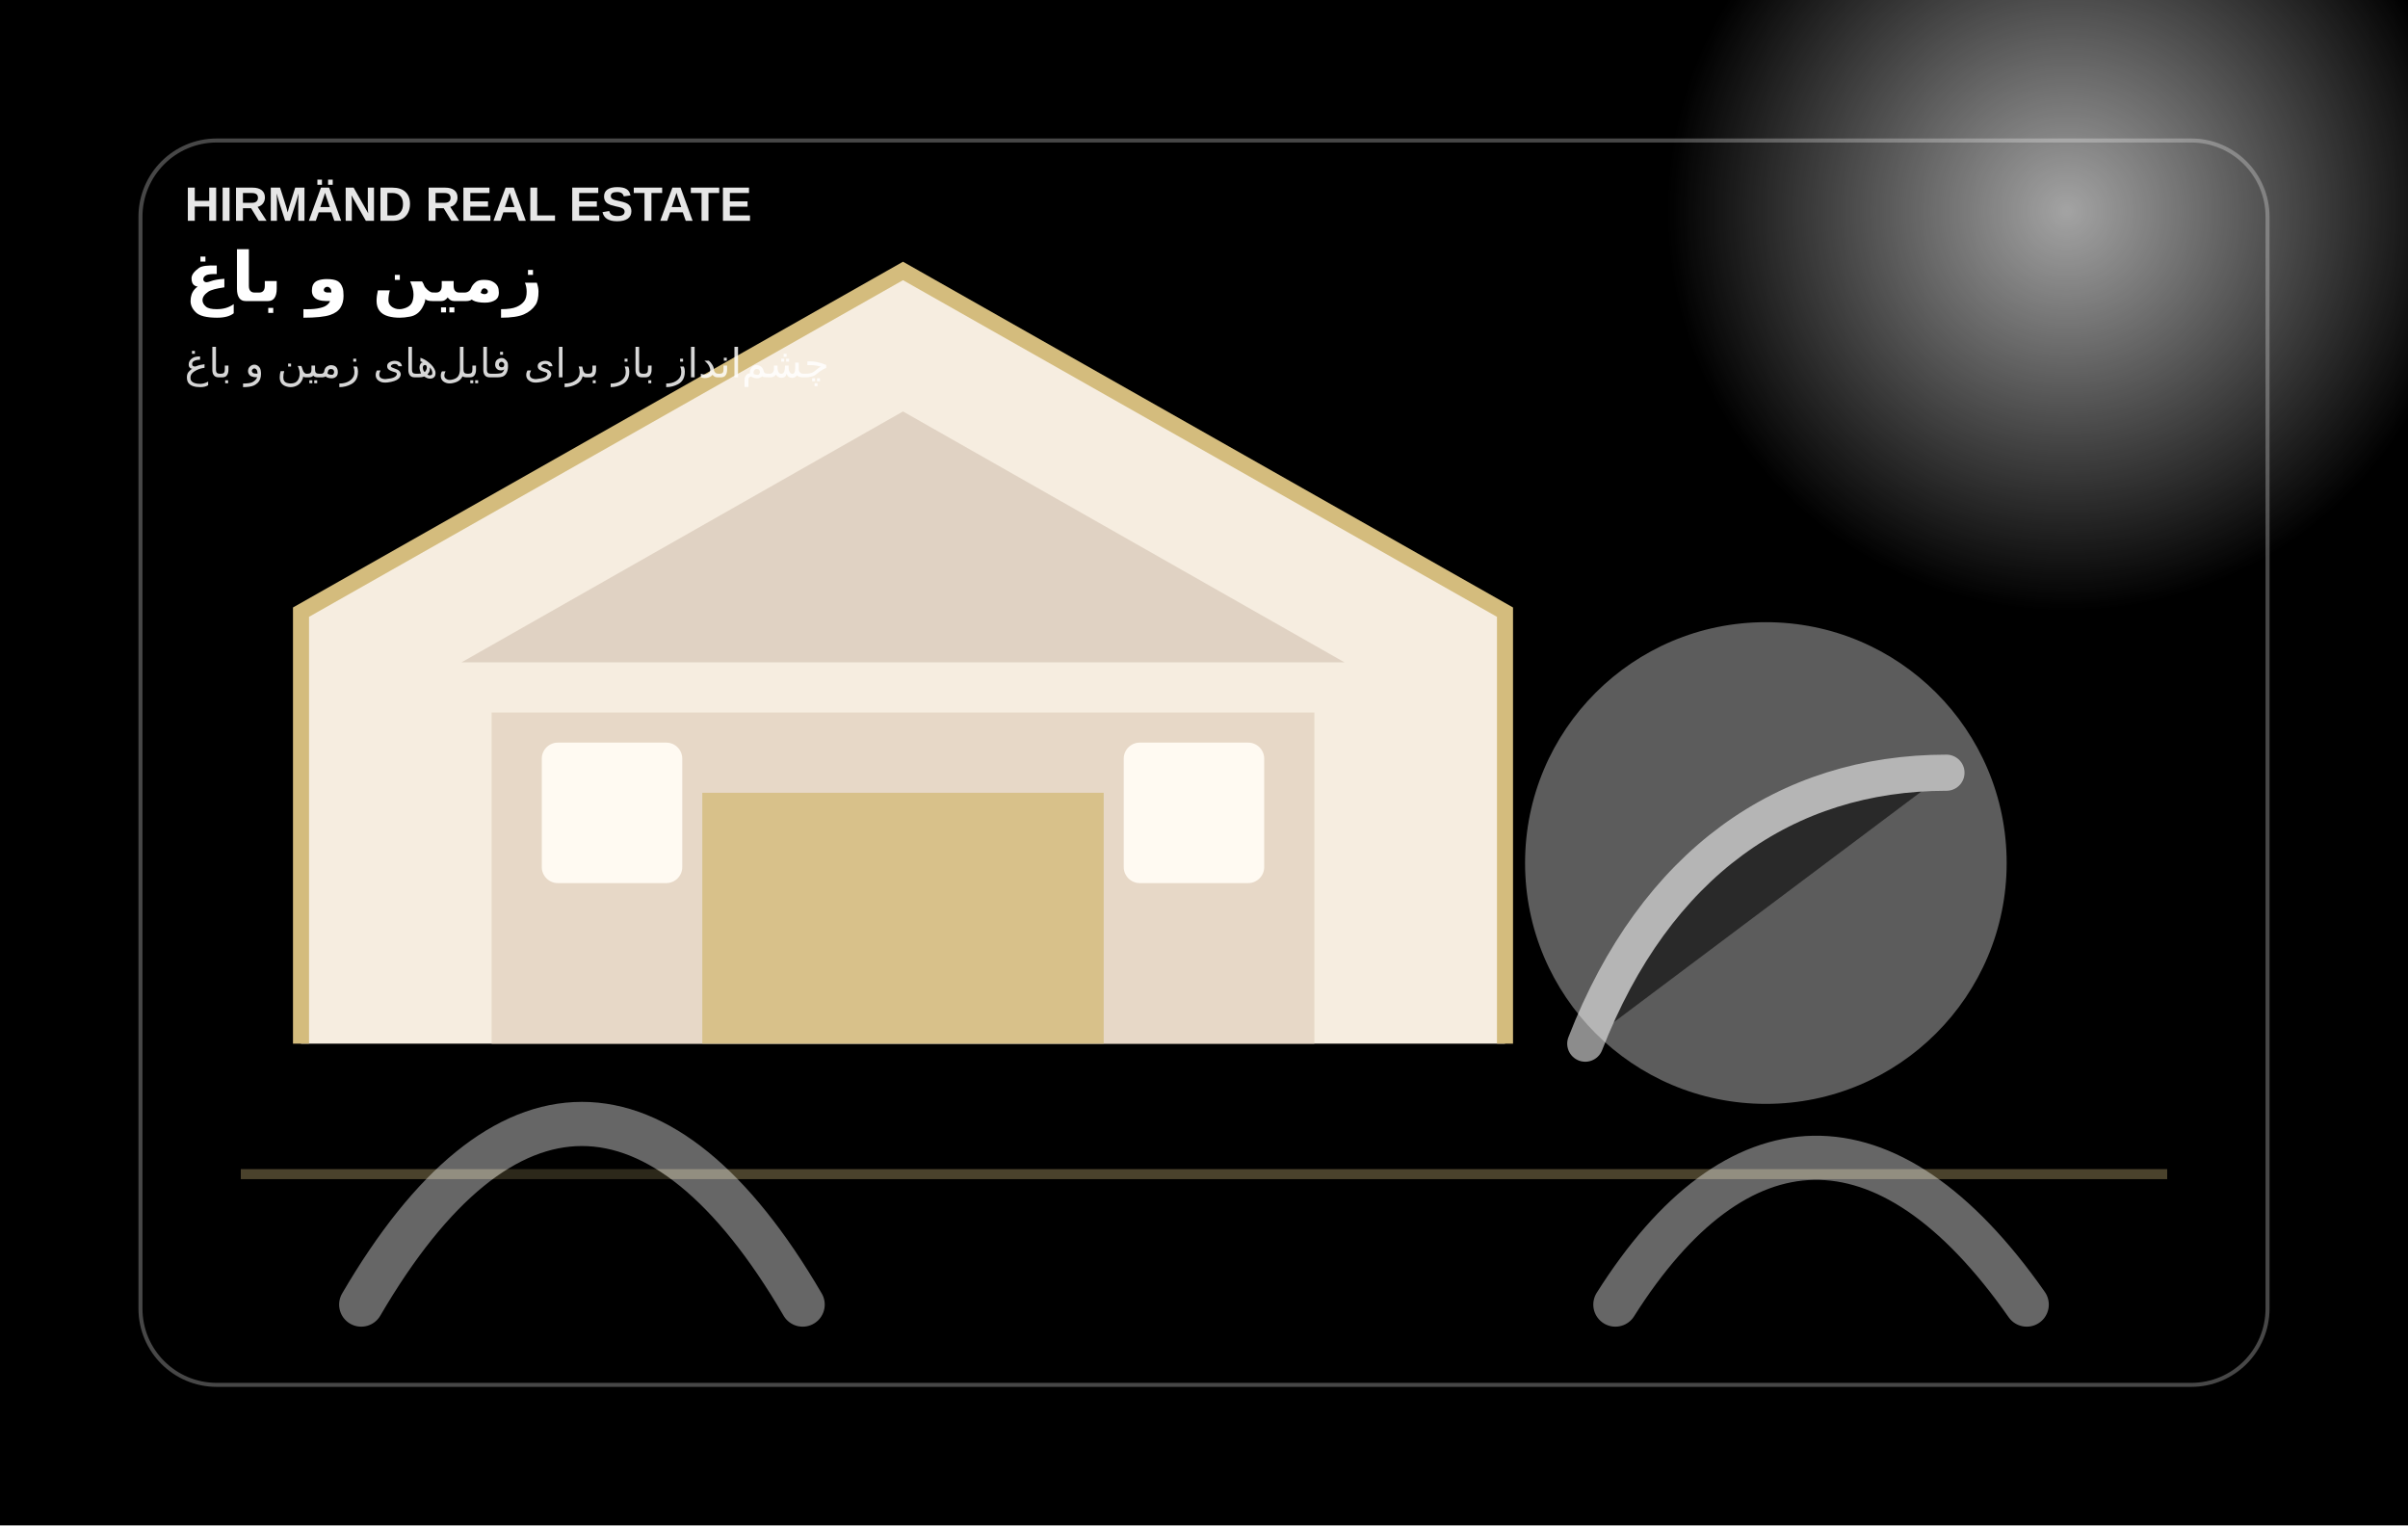
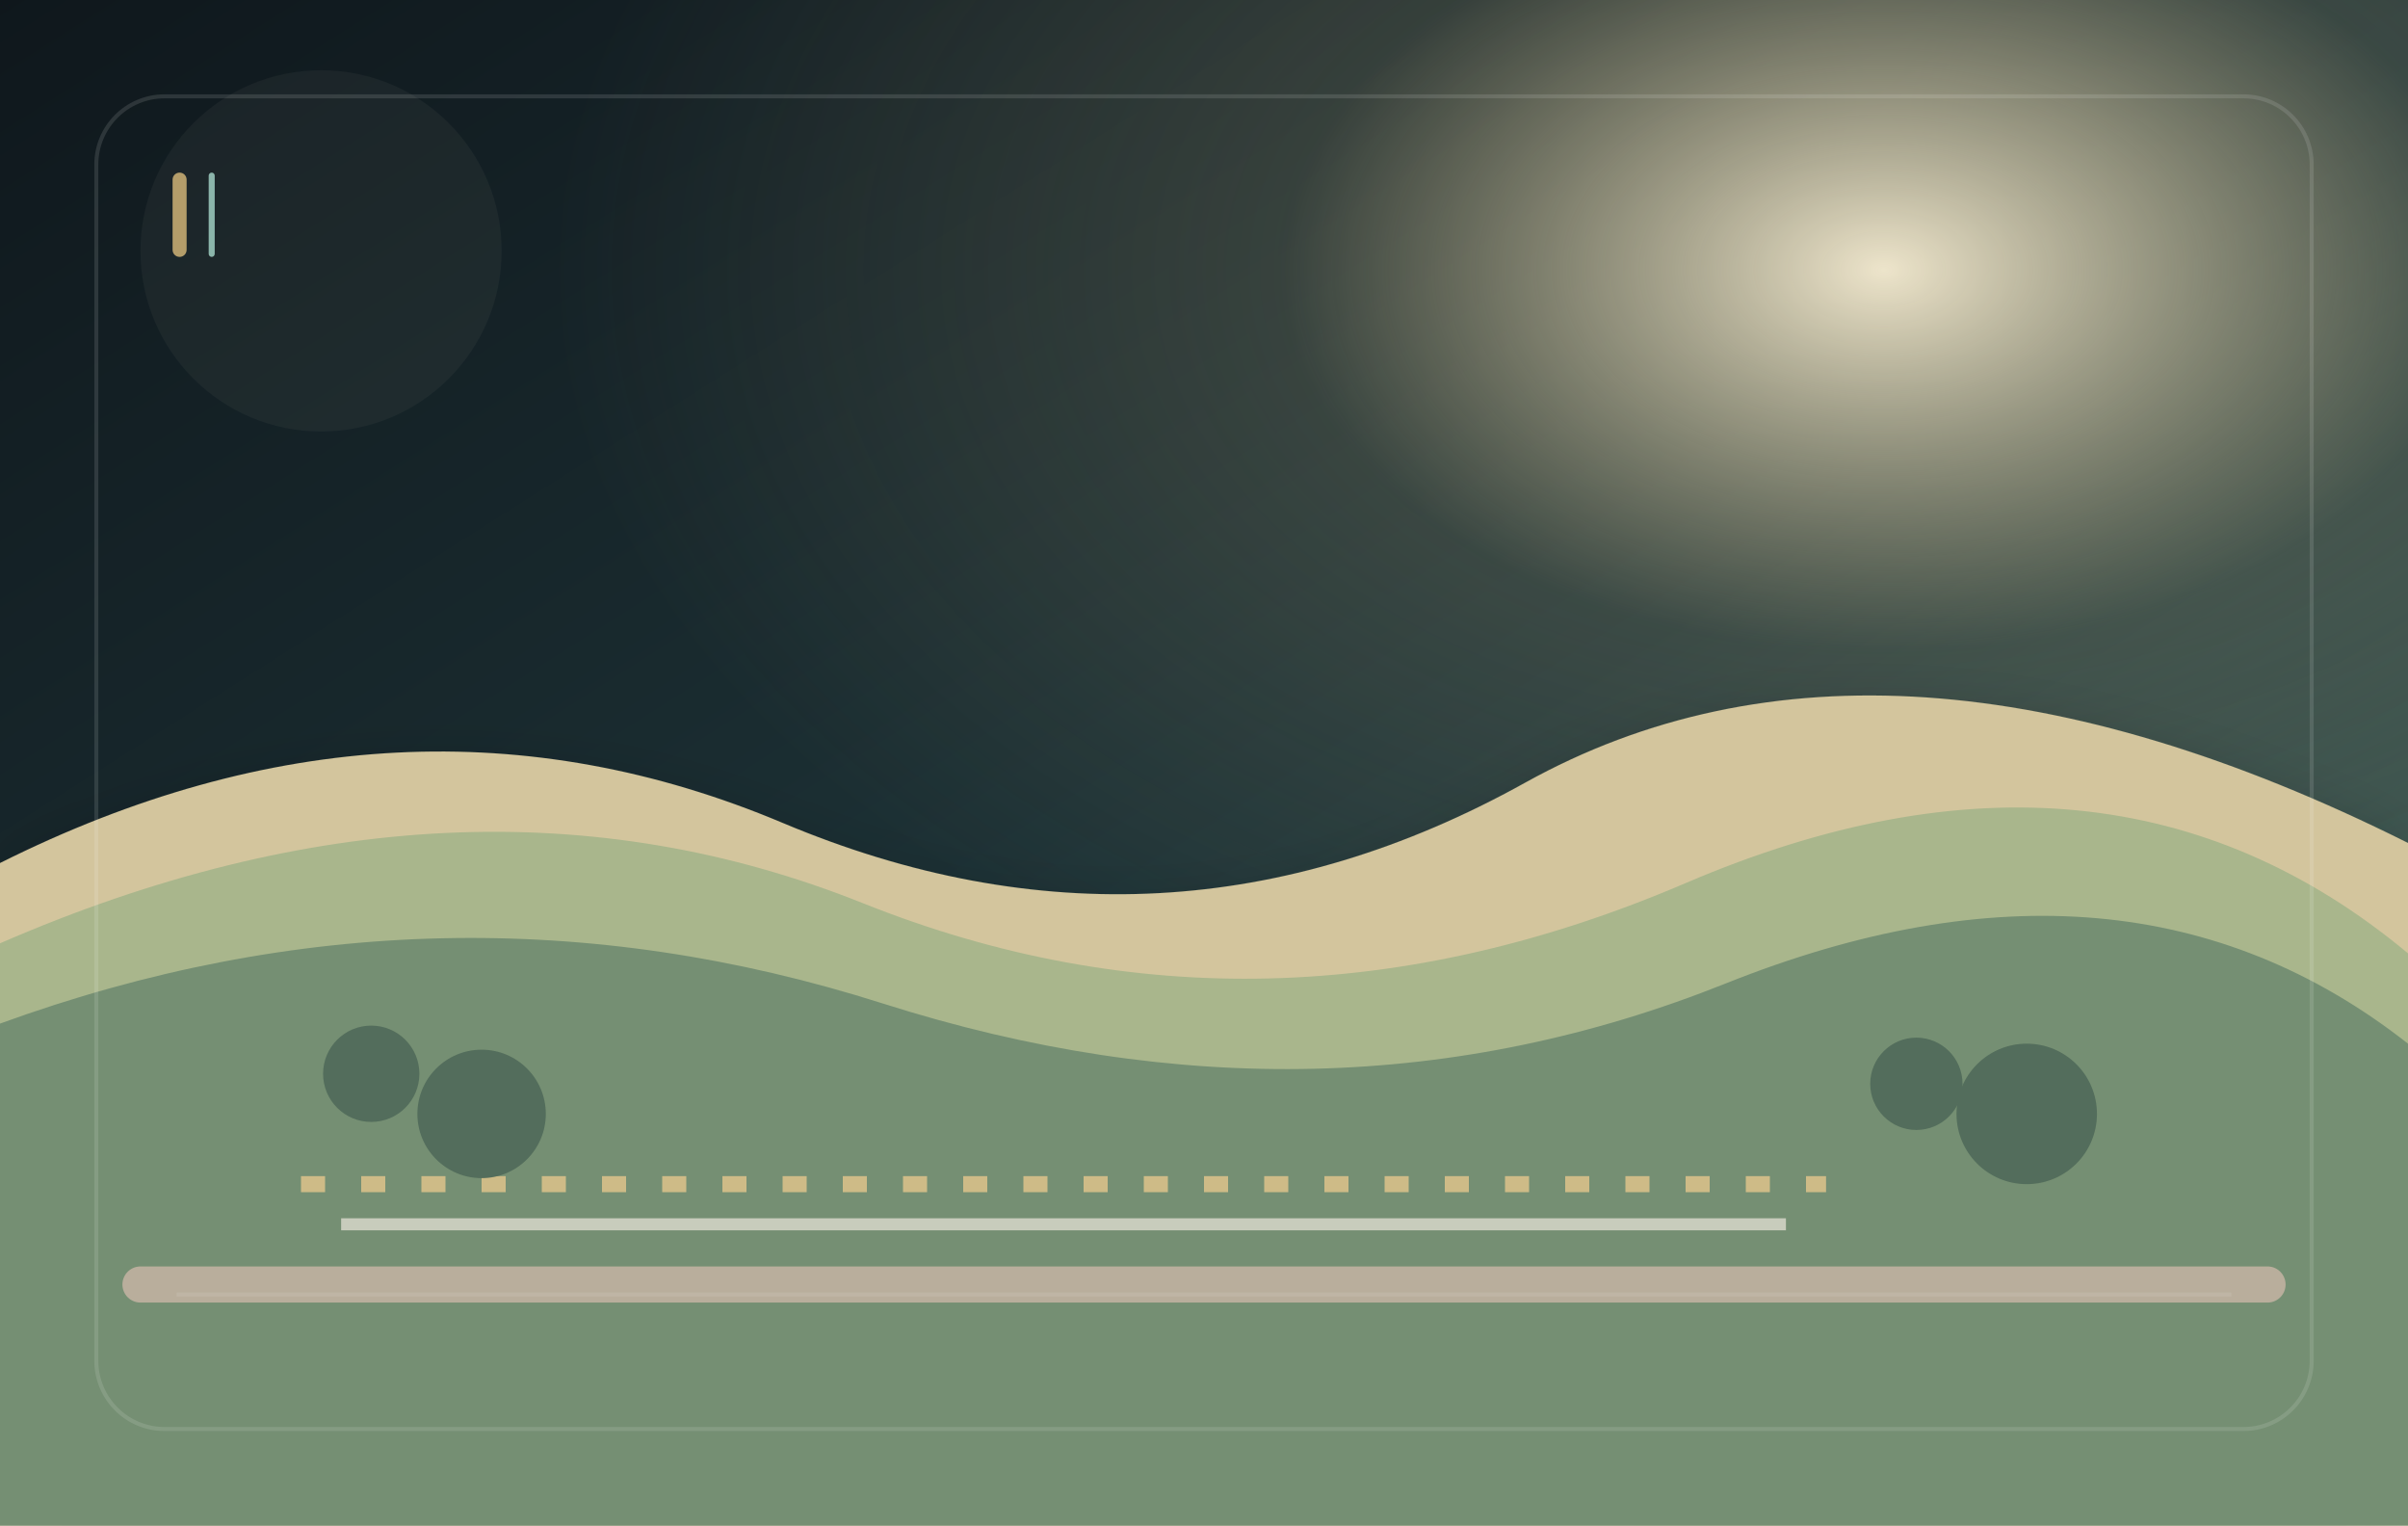
<svg xmlns="http://www.w3.org/2000/svg" viewBox="0 0 1200 760" role="img" aria-labelledby="title desc">
  <defs>
    <linearGradient id="bg" x1="0" y1="0" x2="1" y2="1">
-       <stop stop-color="76917d" />
-       <stop offset="1" stop-color="3c5d50" />
+       <stop stop-color="#0f171c" />
+       <stop offset=".55" stop-color="#1e3438" />
+       <stop offset="1" stop-color="#49685f" />
    </linearGradient>
-     <linearGradient id="panel" x1="0" y1="0" x2="1" y2="1">
-       <stop stop-color="#fffaf4" />
-       <stop offset="1" stop-color="#eadfd2" />
+     <radialGradient id="sun" cx=".78" cy=".18" r=".55">
+       <stop stop-color="#fff4d8" stop-opacity=".92" />
+       <stop offset=".45" stop-color="#d8c18d" stop-opacity=".16" />
+       <stop offset="1" stop-color="#d8c18d" stop-opacity="0" />
+     </radialGradient>
+     <linearGradient id="ground" x1="0" y1="0" x2="0" y2="1">
+       <stop stop-color="#fff" stop-opacity=".09" />
+       <stop offset="1" stop-color="#000" stop-opacity=".16" />
    </linearGradient>
-     <radialGradient id="glow">
-       <stop stop-color="#fff" stop-opacity=".8" />
-       <stop offset="1" stop-color="#fff" stop-opacity="0" />
-     </radialGradient>
+     <filter id="shadow" x="-20%" y="-20%" width="140%" height="140%">
+       <feDropShadow dx="0" dy="18" stdDeviation="18" flood-color="#071014" flood-opacity=".35" />
+     </filter>
  </defs>
  <rect width="1200" height="760" fill="url(#bg)" />
-   <circle cx="1030" cy="105" r="200" fill="url(#glow)" opacity=".8" />
-   <path d="M150 520V305l300-170 300 170v215" fill="#f6ede0" stroke="#d4bc7d" stroke-width="8" />
-   <path d="M245 520V355h410v165" fill="#e7d8c7" />
-   <path d="M350 520V395h200v125" fill="#d4bc7d" opacity=".82" />
-   <path d="M230 330L450 205l220 125" fill="#d8c8b8" opacity=".72" />
-   <rect x="270" y="370" width="70" height="70" rx="8" fill="#fffaf2" />
-   <rect x="560" y="370" width="70" height="70" rx="8" fill="#fffaf2" />
-   <circle cx="880" cy="430" r="120" fill="#ffffff" opacity=".36" />
-   <path d="M790 520c35-90 100-135 180-135" stroke="#fff" stroke-width="18" stroke-linecap="round" opacity=".55" />
-   <path d="M120 585H1080" stroke="#d4bc7d" stroke-width="5" opacity=".35" />
-   <path d="M180 650c70-120 150-120 220 0M805 650c60-95 135-100 205 0" stroke="#ffffff" stroke-width="22" stroke-linecap="round" opacity=".4" />
-   <rect x="70" y="70" width="1060" height="620" rx="38" fill="none" stroke="#fff" stroke-opacity=".28" stroke-width="2" />
-   <text x="92" y="110" font-family="Arial, sans-serif" font-size="24" font-weight="700" fill="#fff" opacity=".9">HIRMÄND REAL ESTATE</text>
-   <text x="92" y="150" font-family="Arial, sans-serif" font-size="34" font-weight="700" fill="#fff">زمین و باغ</text>
-   <text x="92" y="188" font-family="Arial, sans-serif" font-size="20" fill="#fff" opacity=".84">چشم‌انداز باز برای فایل‌های زمین و باغ</text>
+   <rect width="1200" height="760" fill="url(#sun)" />
+   <circle cx="160" cy="125" r="90" fill="#f5ecd7" opacity=".045" />
+   <circle cx="1015" cy="670" r="220" fill="#84b9a8" opacity=".08" />
+   <g filter="url(#shadow)">
+     <path d="M0 430Q200 330 390 410T760 390T1200 420V760H0Z" fill="#d3c59d" />
+     <path d="M0 470Q230 370 430 450T840 440T1200 475V760H0Z" fill="#a9b68c" />
+     <path d="M0 510Q220 430 440 500T860 490T1200 520V760H0Z" fill="#758f73" />
+     <path d="M150 590h760" stroke="#d8c08a" stroke-width="8" stroke-dasharray="12 18" opacity=".9" />
+     <path d="M170 610h720" stroke="#ebe6dc" stroke-width="6" opacity=".7" />
+     <g fill="#536d5b">
+       <circle cx="185" cy="535" r="24" />
+       <circle cx="240" cy="555" r="32" />
+       <circle cx="1010" cy="555" r="35" />
+       <circle cx="955" cy="540" r="23" />
+     </g>
+     <path d="M70 640h1060" stroke="#b9ae9c" stroke-width="18" stroke-linecap="round" />
+   </g>
+   <rect x="48" y="48" width="1104" height="664" rx="34" fill="none" stroke="#fff" stroke-opacity=".12" stroke-width="2" />
+   <path d="M88 645H1112" stroke="#fff" stroke-opacity=".09" stroke-width="2" />
+   <g opacity=".88">
+     <rect x="86" y="86" width="7" height="42" rx="3.5" fill="#c9ad73" />
+     <rect x="104" y="86" width="3" height="42" rx="1.5" fill="#9ac9bc" />
+   </g>
</svg>
